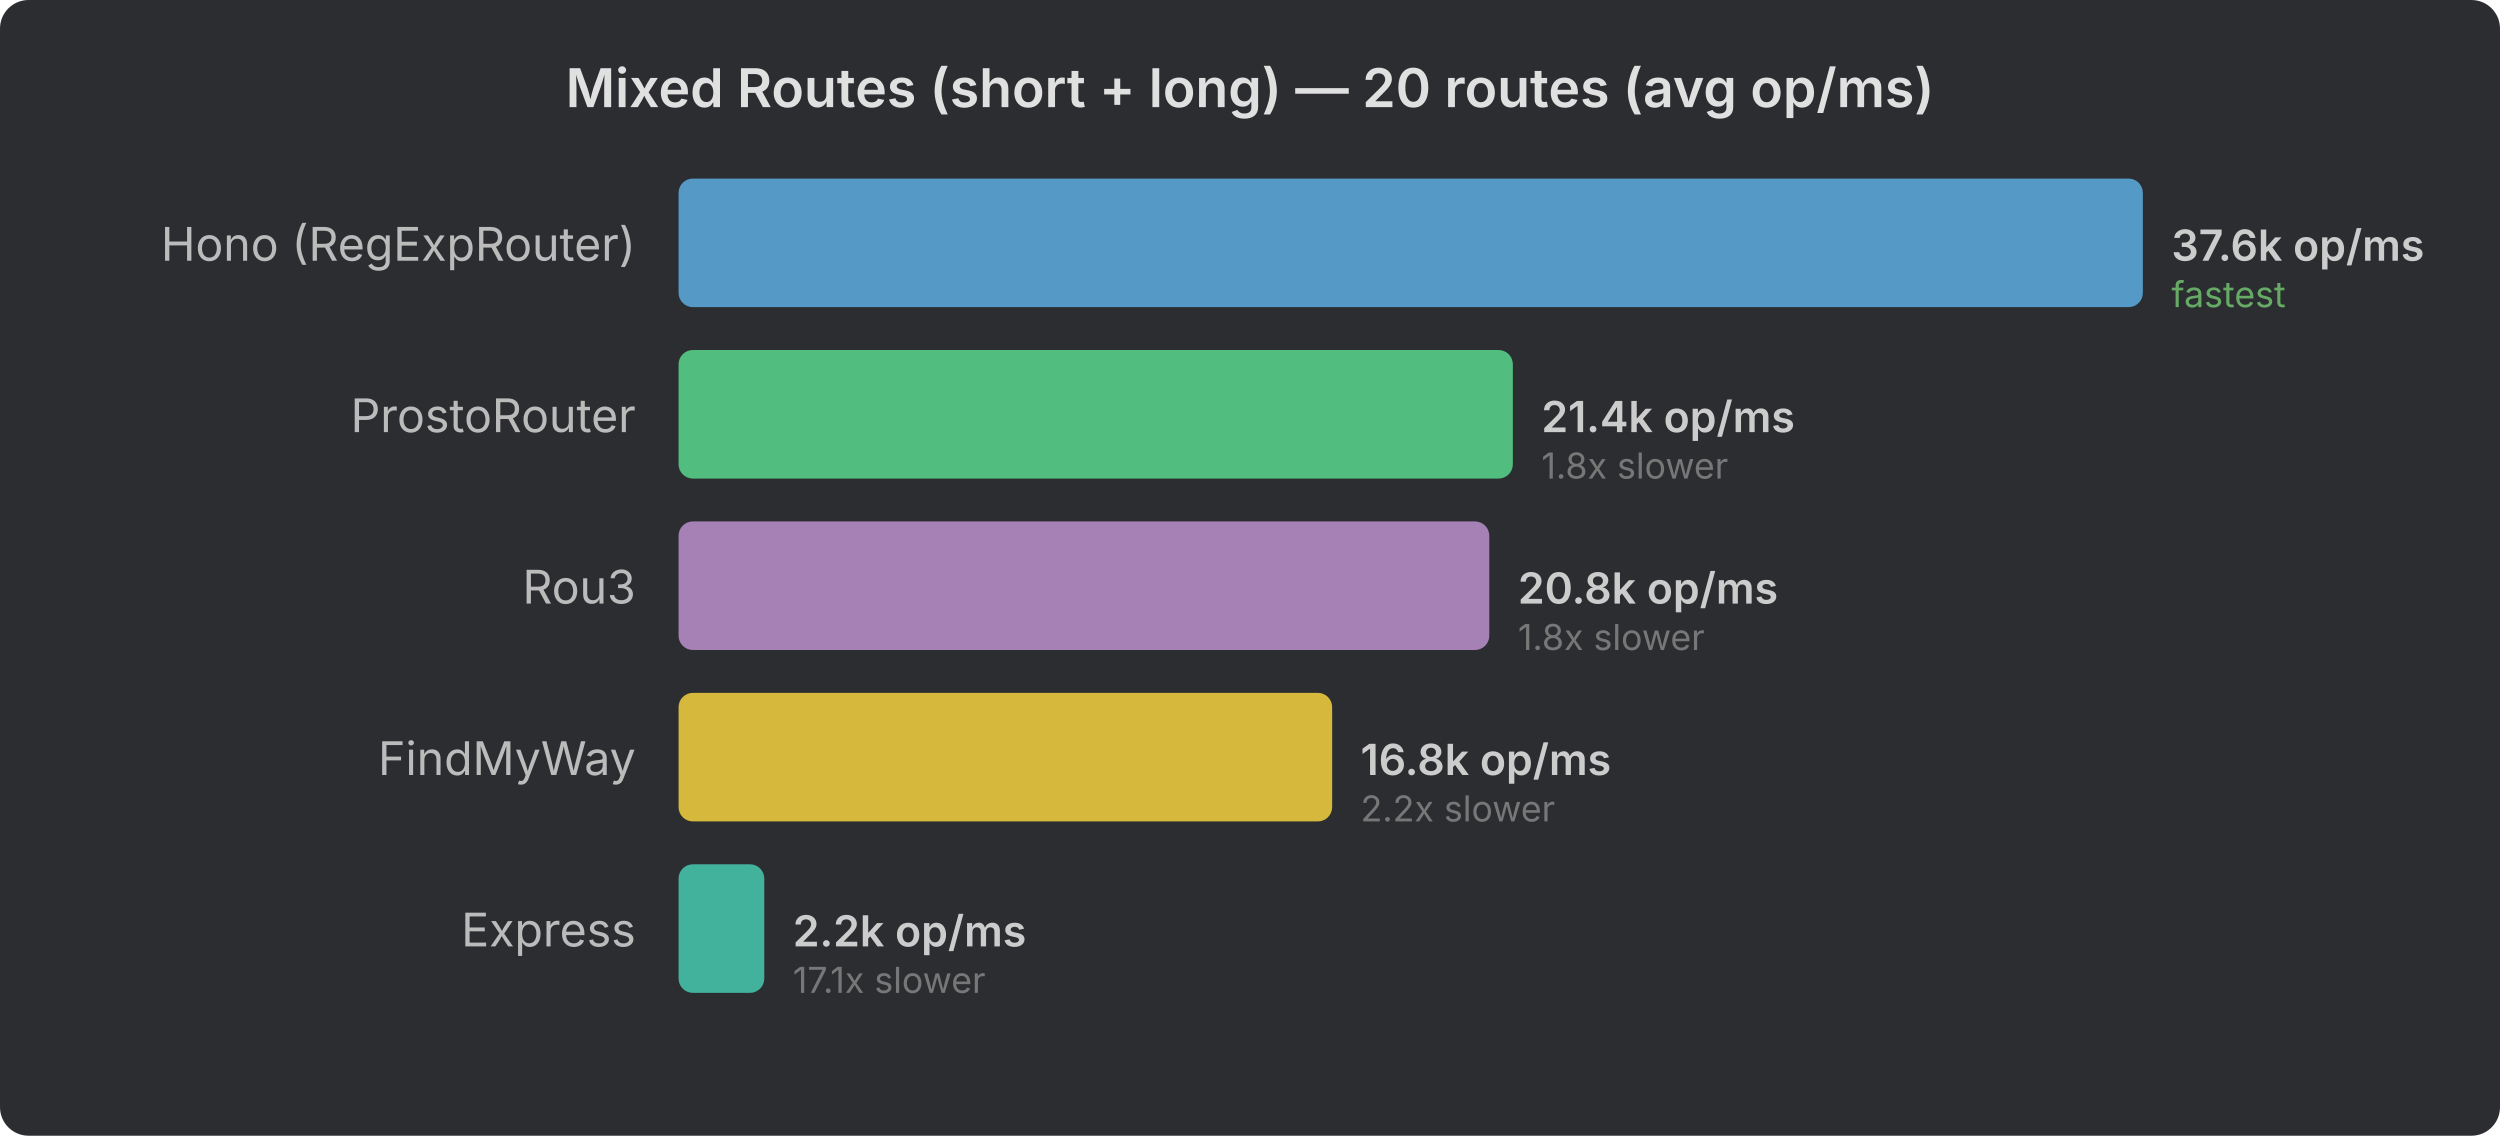
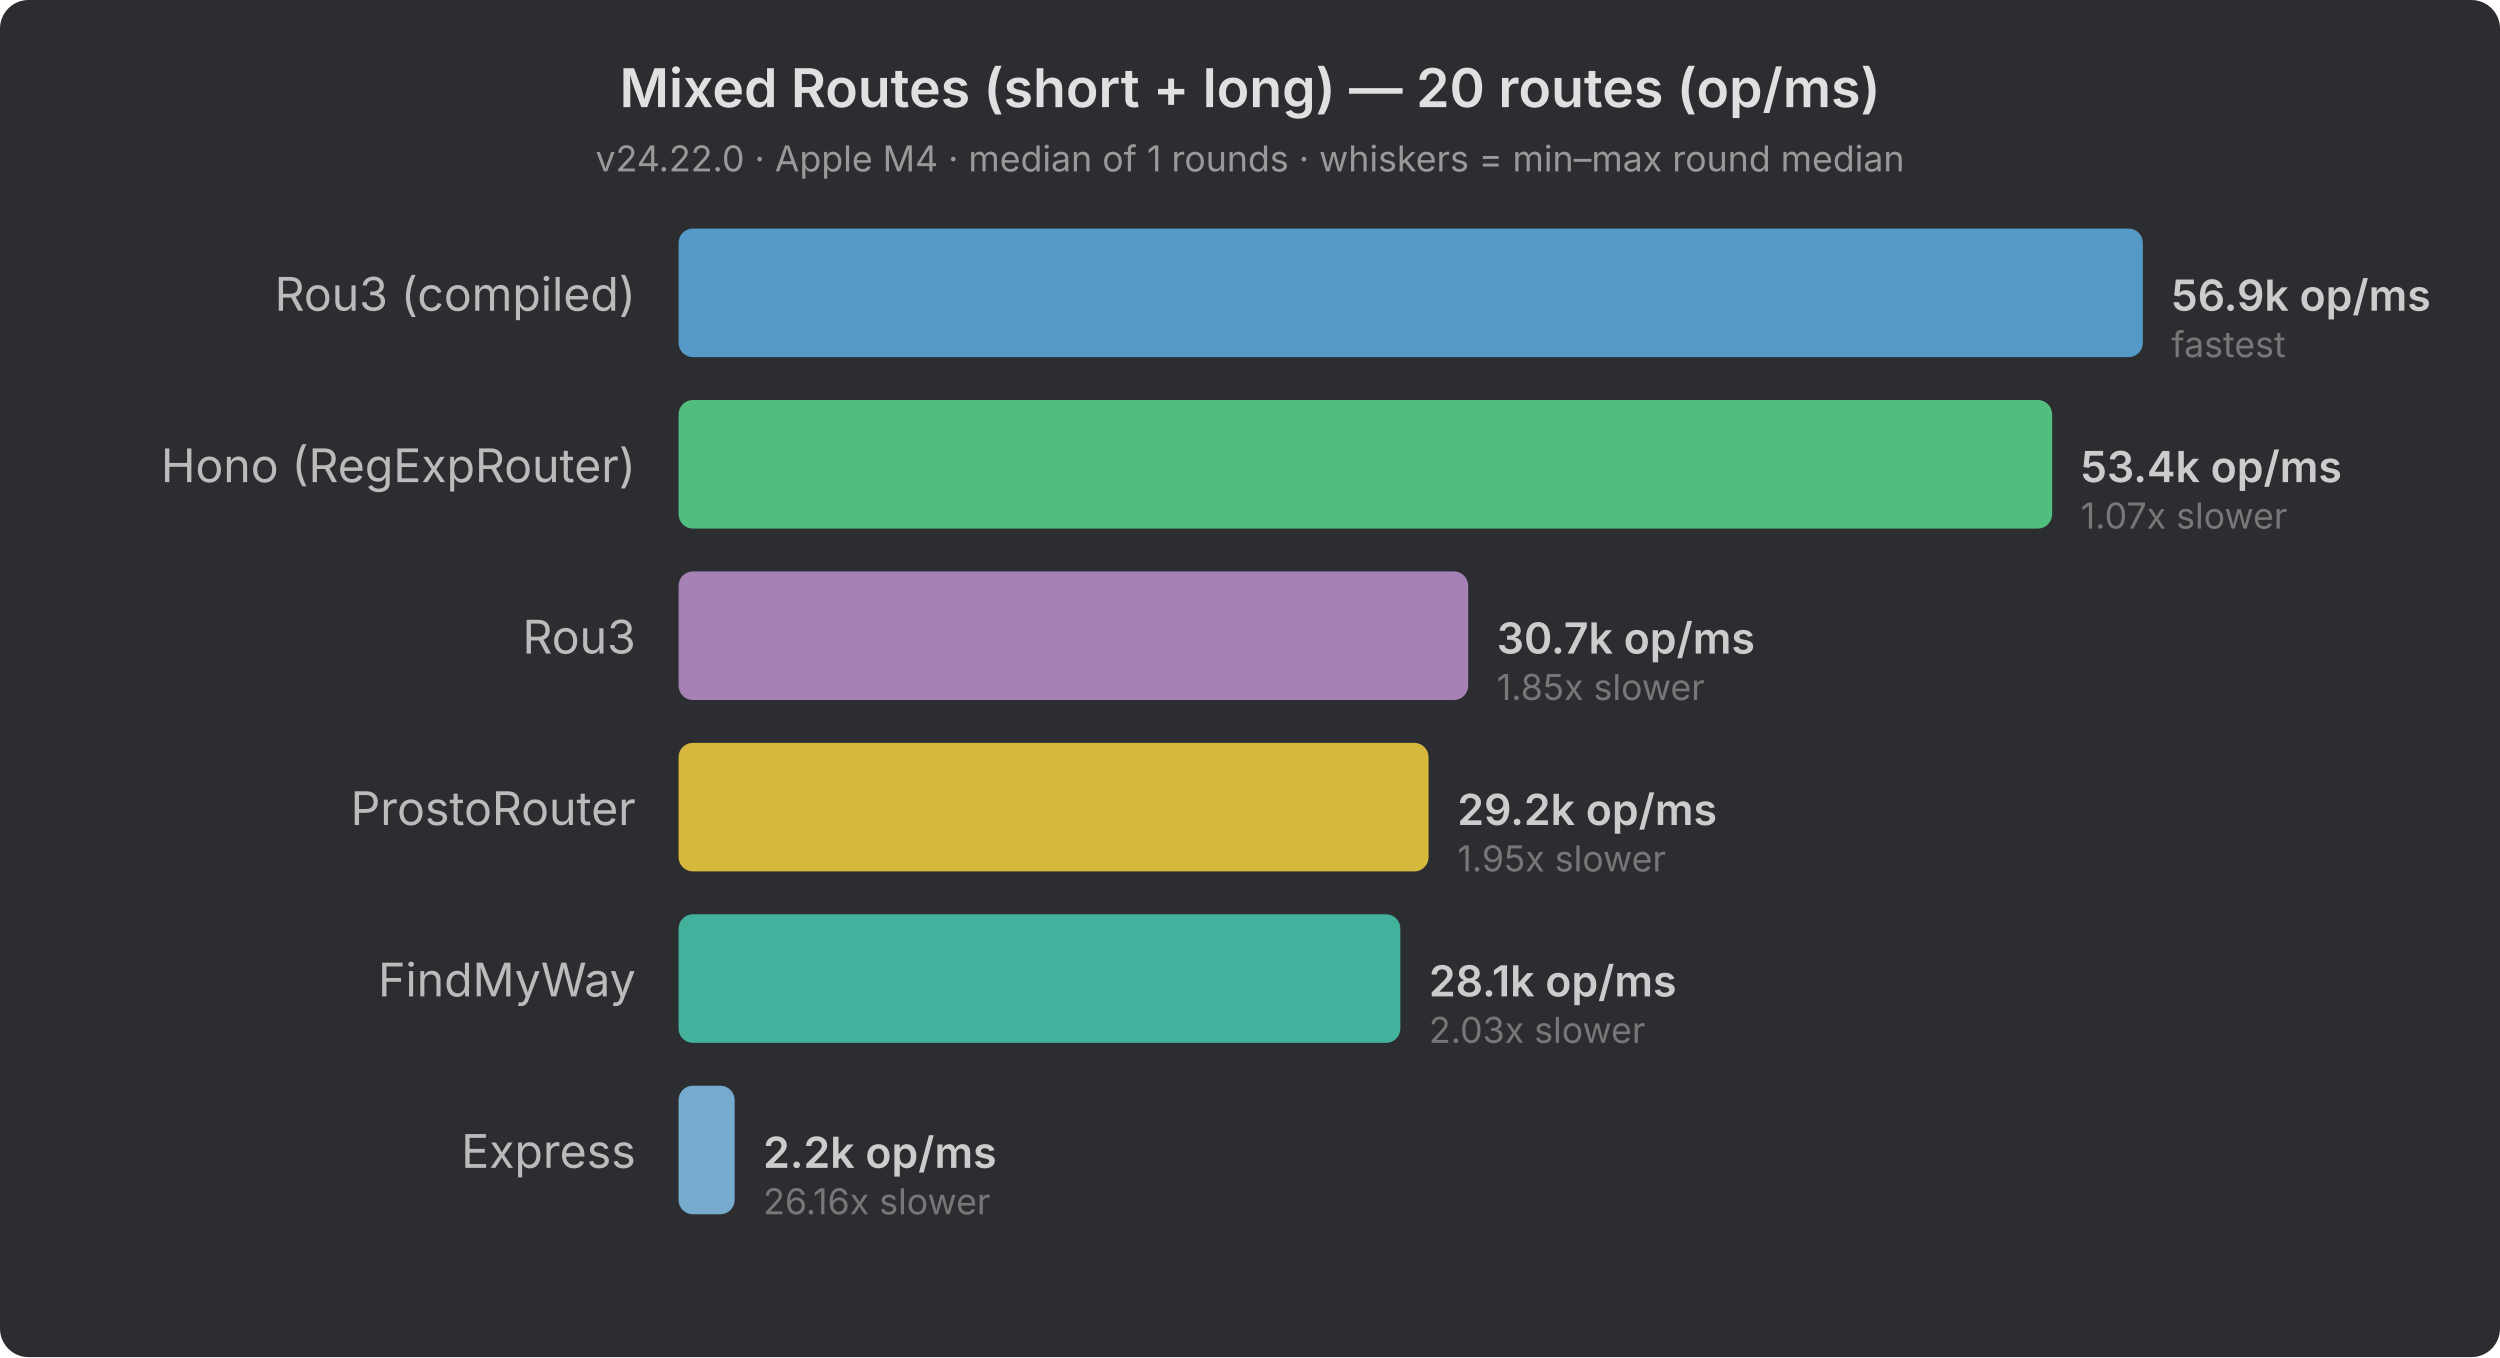
- <svg xmlns="http://www.w3.org/2000/svg" viewBox="0 0 700 318" font-family="system-ui,-apple-system,sans-serif" font-size="12">
-   <rect width="700" height="318" fill="#2b2d30" rx="8" />
-   <text x="350" y="30" text-anchor="middle" font-size="15" font-weight="600" fill="#e0e0e0">Mixed Routes (short + long) — 20 routes (avg op/ms)</text>
-   <text x="178" y="73" text-anchor="end" fill="#bbb" font-size="13" font-weight="400">Hono (RegExpRouter)</text>
-   <rect x="190" y="50" width="410.0" height="36" fill="#5dade2" rx="4" opacity="0.85" />
-   <text x="608" y="73" fill="#ccc" font-size="12" font-weight="600">37.6k op/ms</text>
-   <text x="608" y="86" fill="#6a6" font-size="10">fastest</text>
-   <text x="178" y="121" text-anchor="end" fill="#bbb" font-size="13" font-weight="400">ProstoRouter</text>
-   <rect x="190" y="98" width="233.6" height="36" fill="#58d68d" rx="4" opacity="0.85" />
-   <text x="431.594" y="121" fill="#ccc" font-size="12" font-weight="600">21.4k op/ms</text>
-   <text x="431.594" y="134" fill="#777" font-size="10">1.8x slower</text>
-   <text x="178" y="169" text-anchor="end" fill="#bbb" font-size="13" font-weight="400">Rou3</text>
-   <rect x="190" y="146" width="227.0" height="36" fill="#bb8fce" rx="4" opacity="0.85" />
-   <text x="425.011" y="169" fill="#ccc" font-size="12" font-weight="600">20.8k op/ms</text>
-   <text x="425.011" y="182" fill="#777" font-size="10">1.8x slower</text>
-   <text x="178" y="217" text-anchor="end" fill="#bbb" font-size="13" font-weight="400">FindMyWay</text>
-   <rect x="190" y="194" width="183.0" height="36" fill="#f4d03f" rx="4" opacity="0.85" />
-   <text x="380.956" y="217" fill="#ccc" font-size="12" font-weight="600">16.8k op/ms</text>
-   <text x="380.956" y="230" fill="#777" font-size="10">2.2x slower</text>
-   <text x="178" y="265" text-anchor="end" fill="#bbb" font-size="13" font-weight="400">Express</text>
-   <rect x="190" y="242" width="24.0" height="36" fill="#48c9b0" rx="4" opacity="0.85" />
-   <text x="221.989" y="265" fill="#ccc" font-size="12" font-weight="600">2.2k op/ms</text>
-   <text x="221.989" y="278" fill="#777" font-size="10">17.1x slower</text>
+ <svg xmlns="http://www.w3.org/2000/svg" viewBox="0 0 700 380" font-family="system-ui,-apple-system,sans-serif" font-size="12">
+   <rect width="700" height="380" fill="#2b2d30" rx="8" />
+   <text x="350" y="30" text-anchor="middle" font-size="15" font-weight="600" fill="#e0e0e0">Mixed Routes (short + long) — 20 routes (op/ms)</text>
+   <text x="350" y="48" text-anchor="middle" font-size="10" fill="#999">v24.22.0 · Apple M4 · median of 1 rounds · whiskers = min–max round median</text>
+   <text x="178" y="87" text-anchor="end" fill="#bbb" font-size="13">Rou3 (compiled)</text>
+   <rect x="190" y="64" width="410.0" height="36" fill="#5dade2" rx="4" opacity="0.85" />
+   <text x="608" y="87" fill="#ccc" font-size="12" font-weight="600">56.9k op/ms</text>
+   <text x="608" y="100" fill="#777" font-size="10">fastest</text>
+   <text x="178" y="135" text-anchor="end" fill="#bbb" font-size="13">Hono (RegExpRouter)</text>
+   <rect x="190" y="112" width="384.6" height="36" fill="#58d68d" rx="4" opacity="0.85" />
+   <text x="582.595" y="135" fill="#ccc" font-size="12" font-weight="600">53.4k op/ms</text>
+   <text x="582.595" y="148" fill="#777" font-size="10">1.07x slower</text>
+   <text x="178" y="183" text-anchor="end" fill="#bbb" font-size="13">Rou3</text>
+   <rect x="190" y="160" width="221.1" height="36" fill="#bb8fce" rx="4" opacity="0.85" />
+   <text x="419.084" y="183" fill="#ccc" font-size="12" font-weight="600">30.7k op/ms</text>
+   <text x="419.084" y="196" fill="#777" font-size="10">1.85x slower</text>
+   <text x="178" y="231" text-anchor="end" fill="#bbb" font-size="13">ProstoRouter</text>
+   <rect x="190" y="208" width="210.0" height="36" fill="#f4d03f" rx="4" opacity="0.85" />
+   <text x="408.049" y="231" fill="#ccc" font-size="12" font-weight="600">29.2k op/ms</text>
+   <text x="408.049" y="244" fill="#777" font-size="10">1.95x slower</text>
+   <text x="178" y="279" text-anchor="end" fill="#bbb" font-size="13">FindMyWay</text>
+   <rect x="190" y="256" width="202.1" height="36" fill="#48c9b0" rx="4" opacity="0.85" />
+   <text x="400.102" y="279" fill="#ccc" font-size="12" font-weight="600">28.1k op/ms</text>
+   <text x="400.102" y="292" fill="#777" font-size="10">2.03x slower</text>
+   <text x="178" y="327" text-anchor="end" fill="#bbb" font-size="13">Express</text>
+   <rect x="190" y="304" width="15.7" height="36" fill="#85c1e9" rx="4" opacity="0.85" />
+   <text x="213.673" y="327" fill="#ccc" font-size="12" font-weight="600">2.2k op/ms</text>
+   <text x="213.673" y="340" fill="#777" font-size="10">26.16x slower</text>
</svg>
